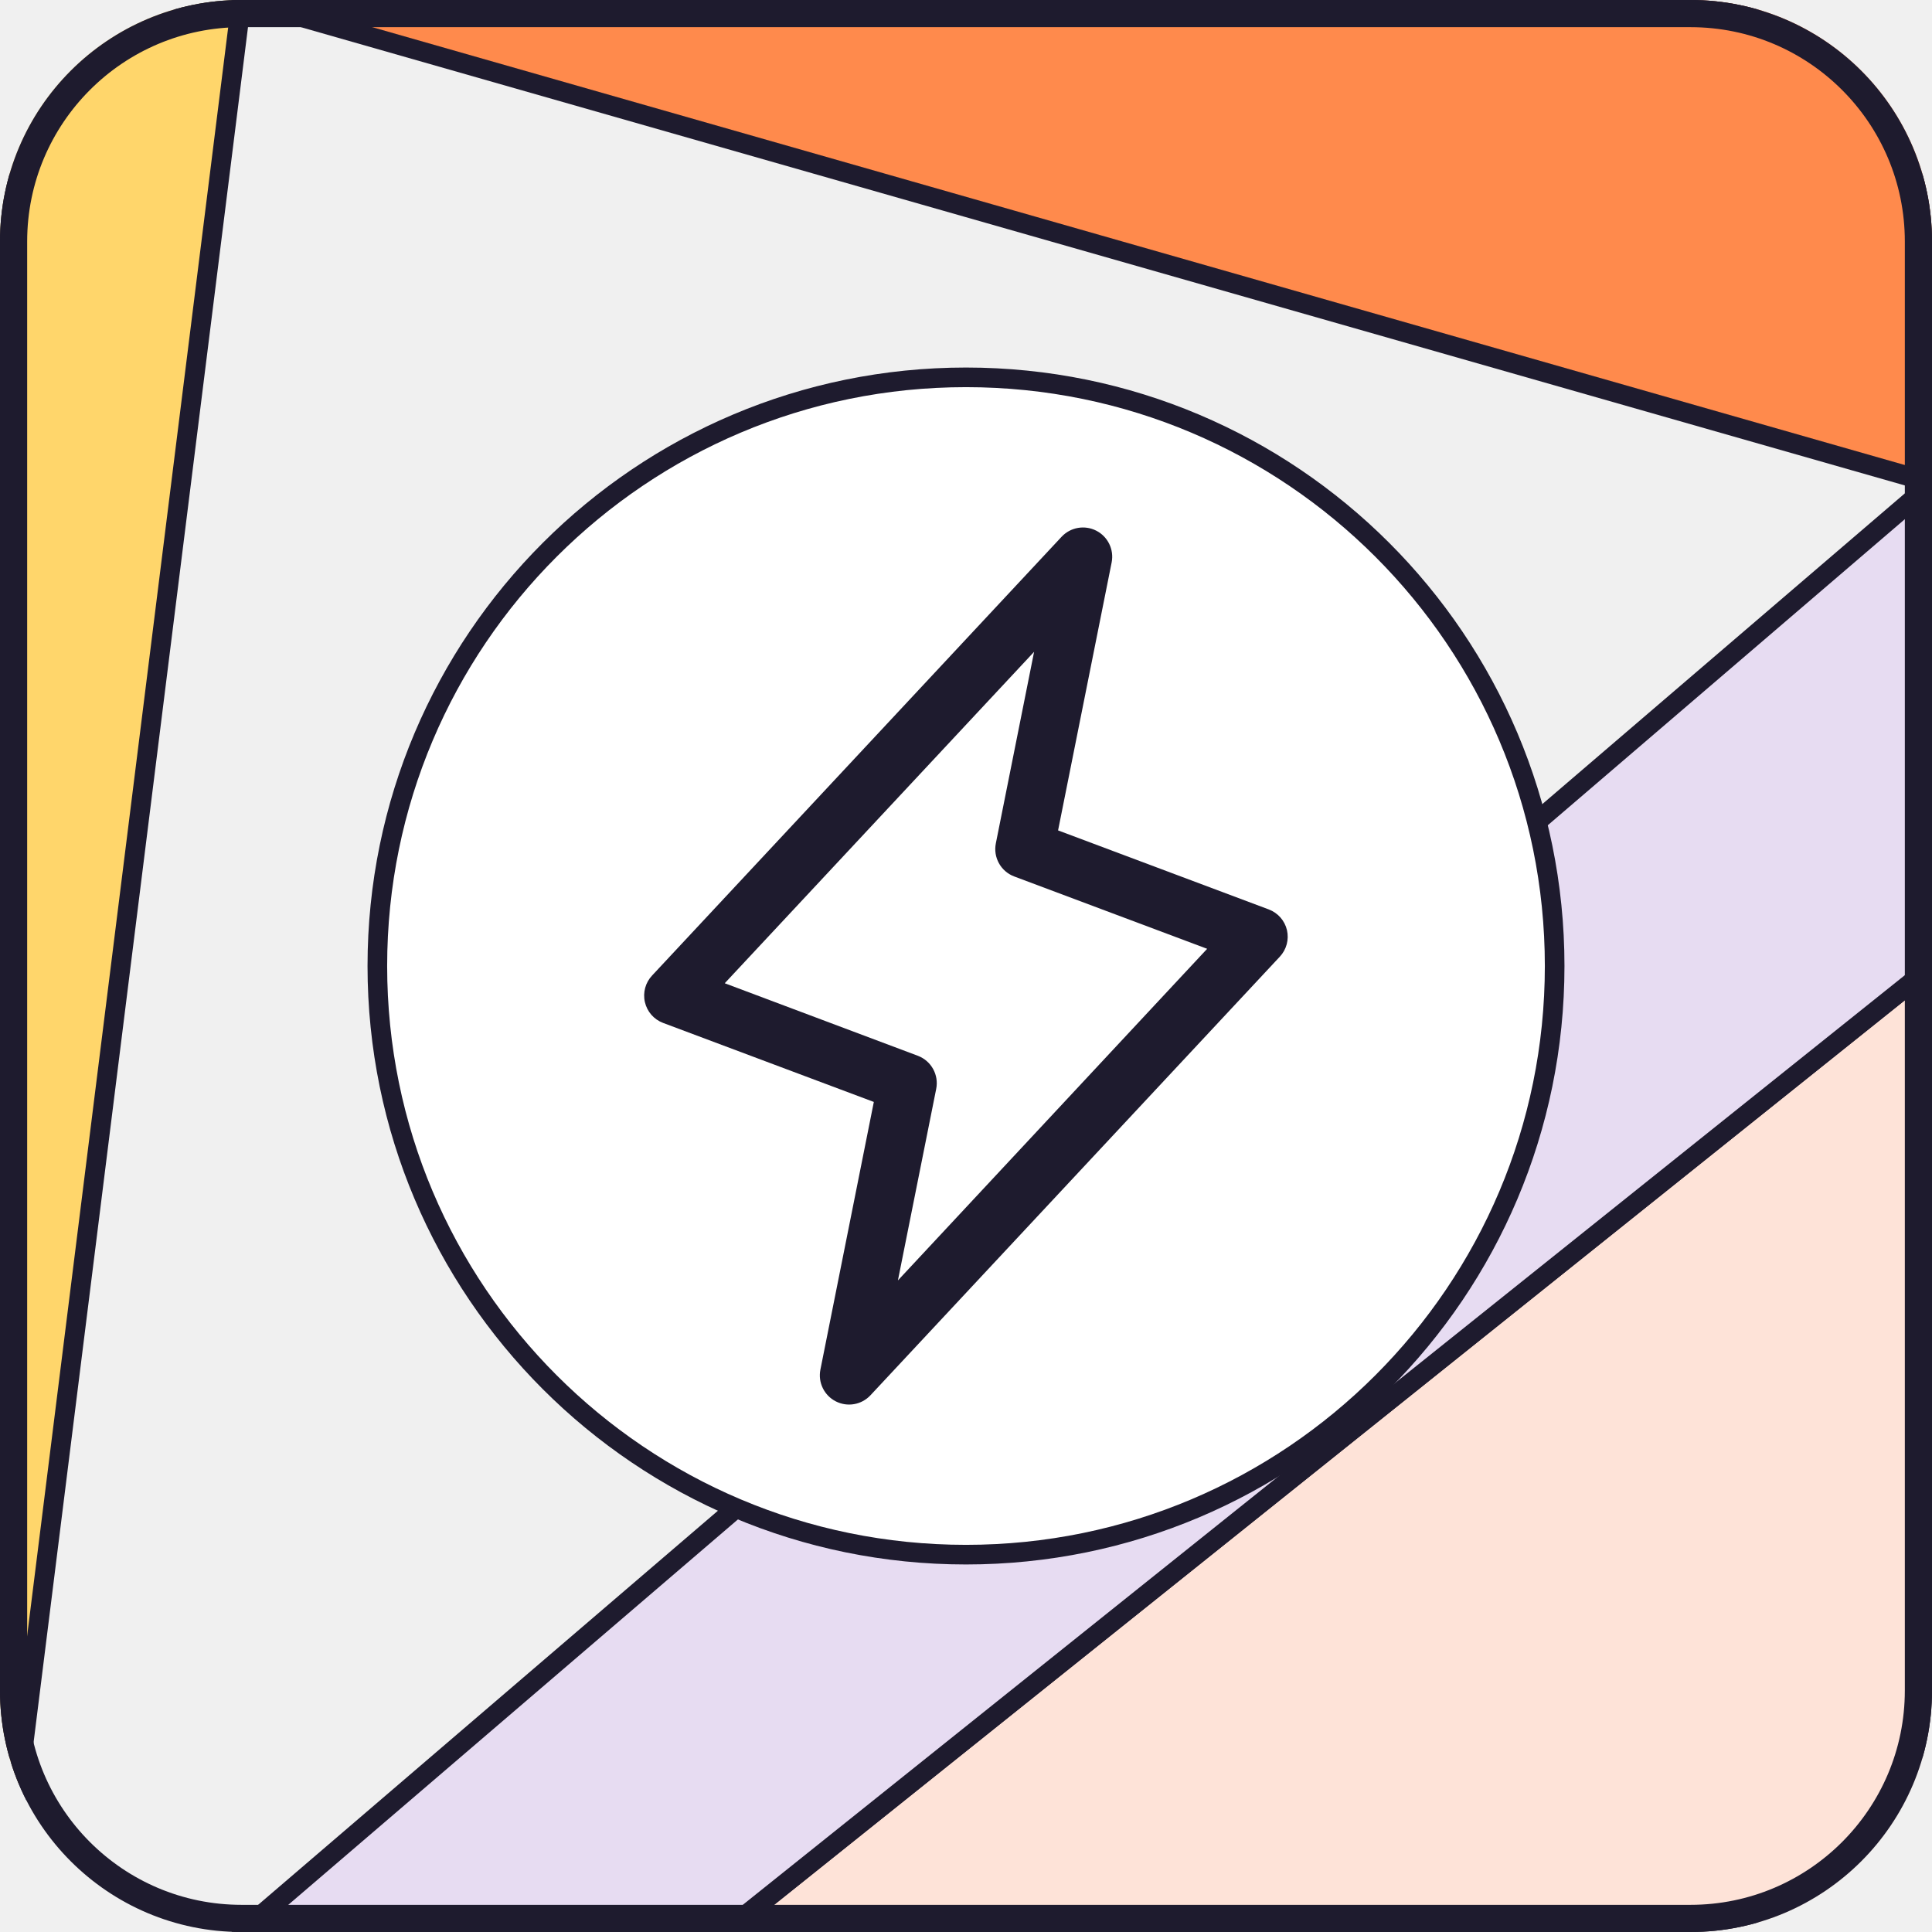
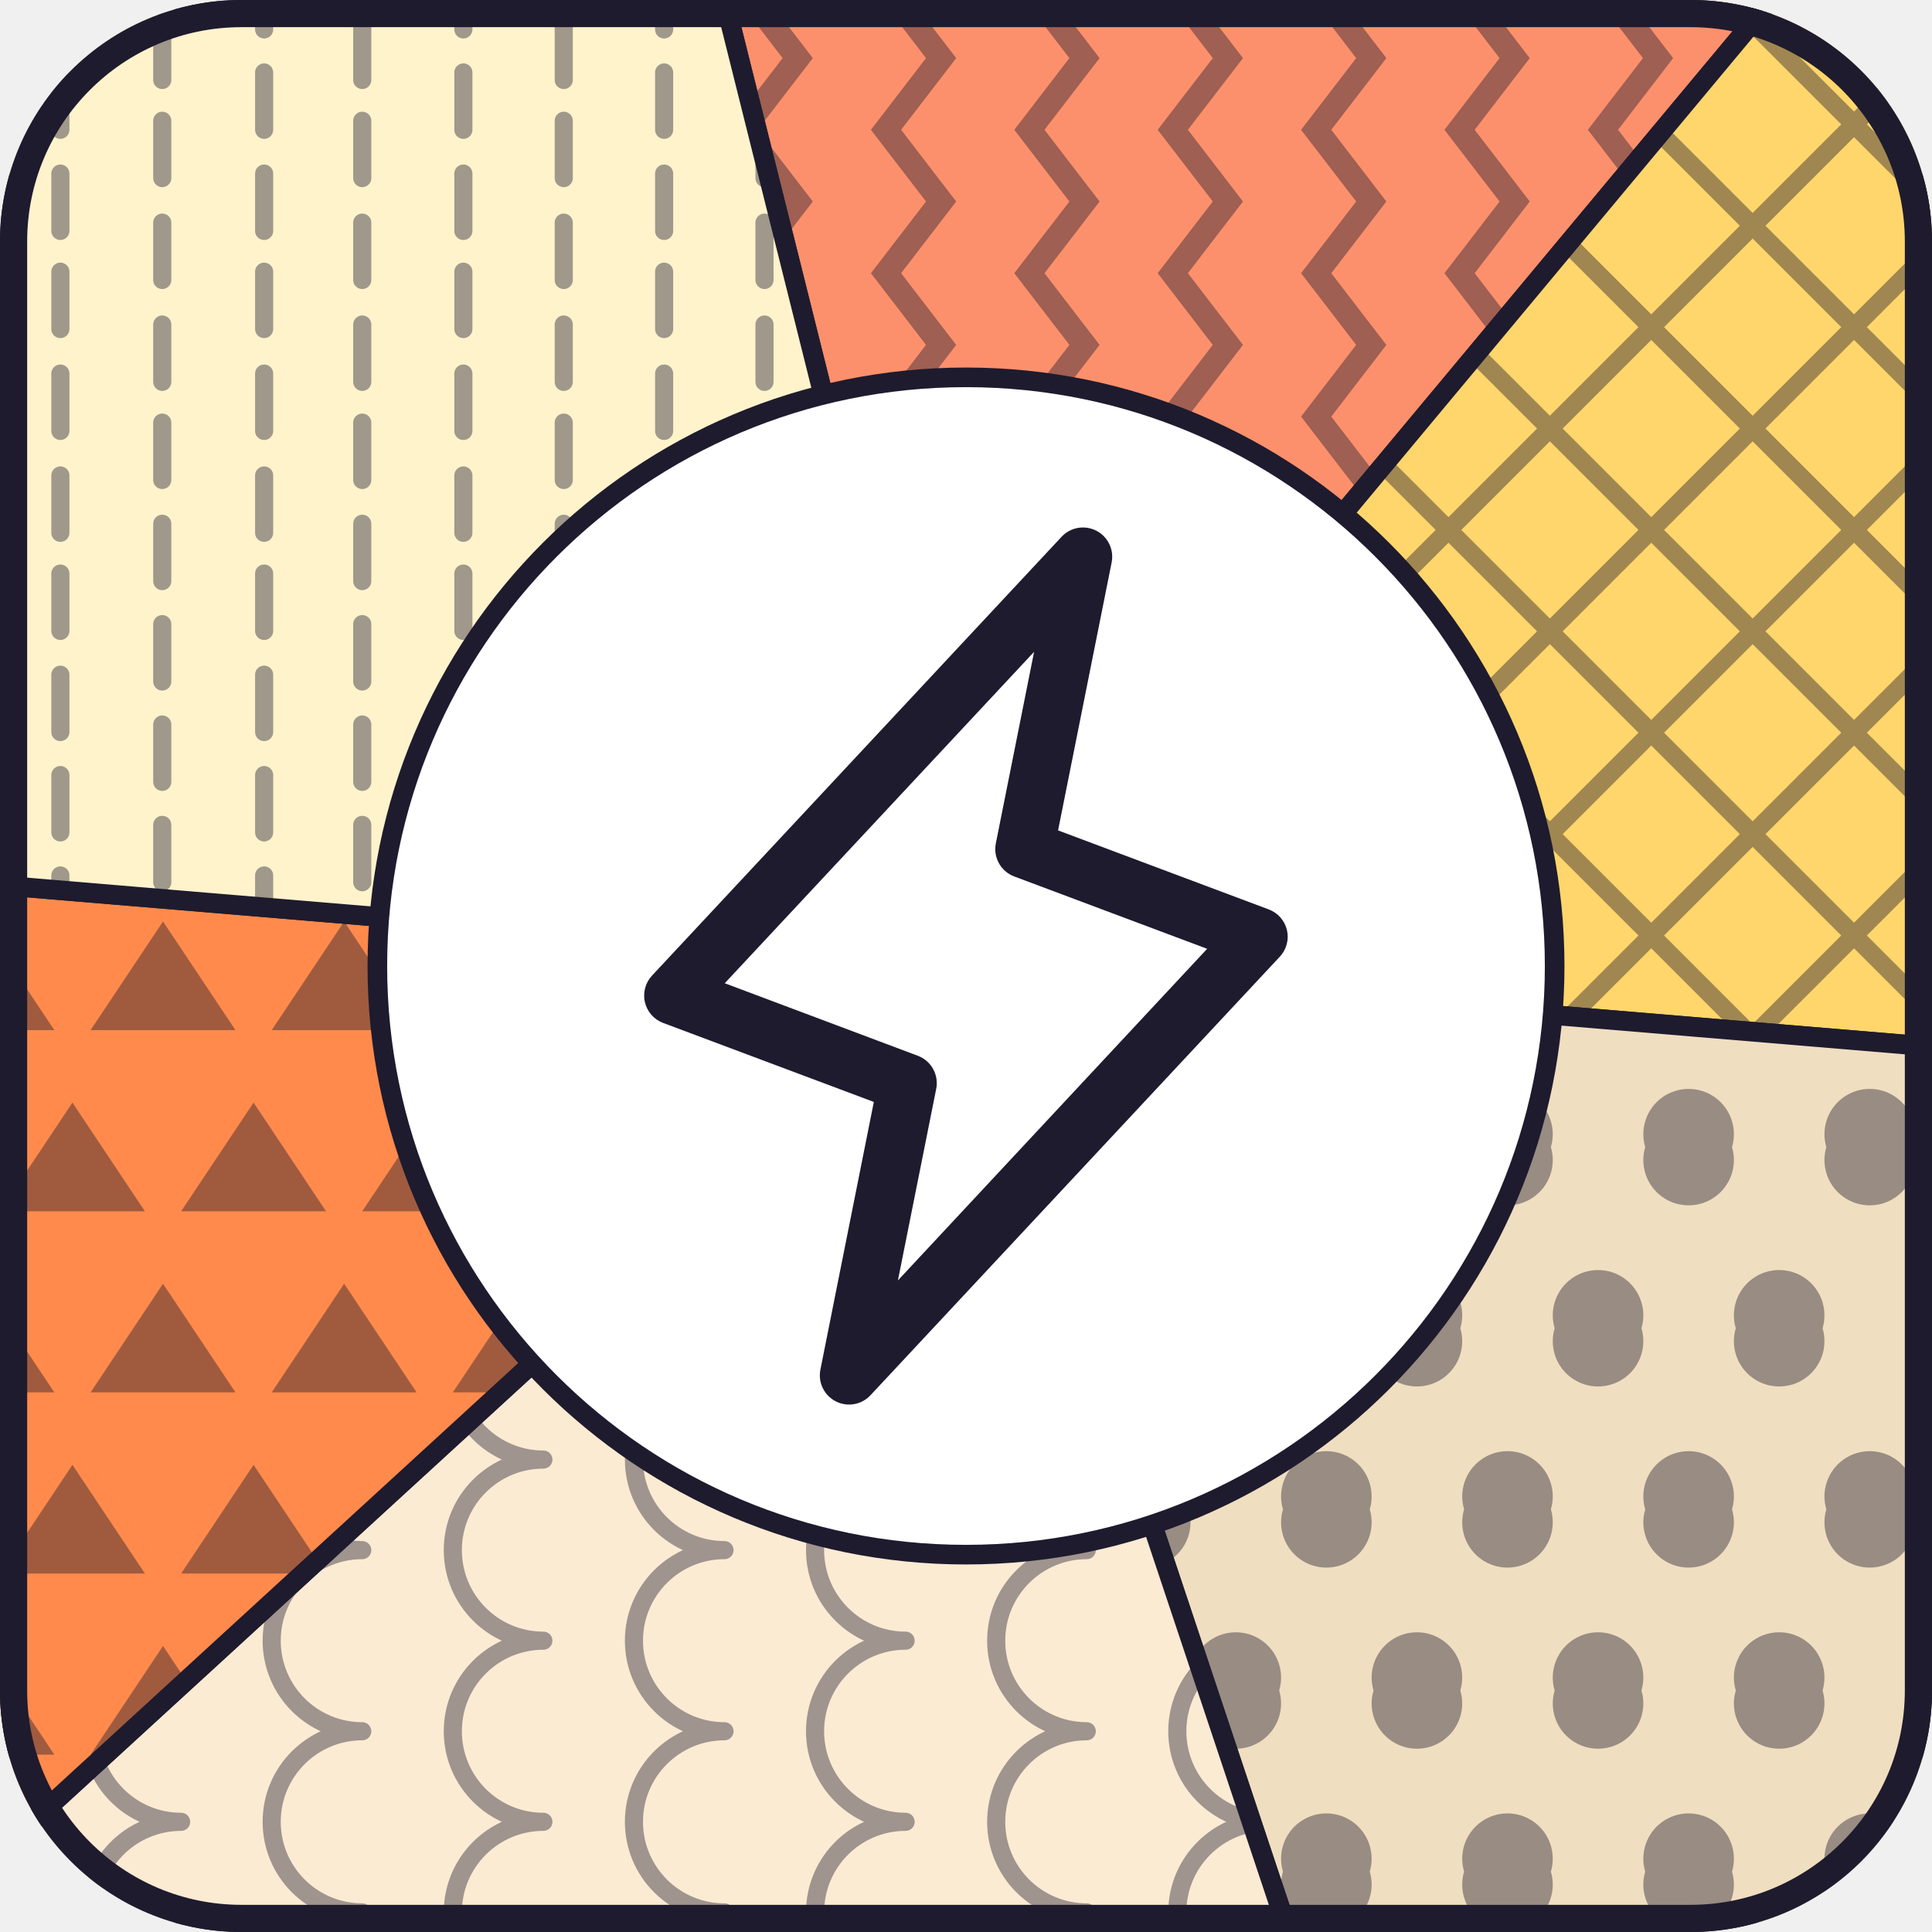
<svg xmlns="http://www.w3.org/2000/svg" viewBox="0 0 256 256" width="256" height="256" role="img">
  <defs>
+     <clipPath id="tp0">
+       <path d="M128 128L96 0L234.7 0Z" />
+     </clipPath>
+     <clipPath id="tp1">
+       <path d="M128 128L234.7 0L256 0L256 138.7Z" />
+     </clipPath>
+     <clipPath id="tp2">
+       <path d="M128 128L256 138.7L256 256L170.7 256Z" />
+     </clipPath>
+     <clipPath id="tp3">
+       <path d="M128 128L170.7 256L0 256L0 245.3Z" />
+     </clipPath>
+     <clipPath id="tp4">
+       <path d="M128 128L0 245.3L0 117.3Z" />
+     </clipPath>
+     <clipPath id="tp5">
+       <path d="M128 128L0 117.3L0 0L96 0Z" />
+     </clipPath>
    <clipPath id="tf">
      <rect width="256" height="256" rx="32.0" />
    </clipPath>
  </defs>
  <g clip-path="url(#tf)">
-     <path d="M0 0L32 0L0 256Z" fill="#FFD66B" />
-     <path d="M0 0L32 0L0 256Z" fill="none" stroke="#1E1B2E" stroke-width="2.6" stroke-linejoin="round" />
-     <path d="M256 128L256 256L96 256Z" fill="#FEE3D8" />
-     <path d="M256 128L256 256L96 256Z" fill="none" stroke="#1E1B2E" stroke-width="2.6" stroke-linejoin="round" />
-     <path d="M256 64L256 128L96 256L32 256Z" fill="#E7DCF2" />
-     <path d="M256 64L256 128L96 256L32 256Z" fill="none" stroke="#1E1B2E" stroke-width="2.6" stroke-linejoin="round" />
-     <path d="M32 0L256 0L256 64Z" fill="#FF8A4C" />
-     <path d="M32 0L256 0L256 64Z" fill="none" stroke="#1E1B2E" stroke-width="2.6" stroke-linejoin="round" />
+     <path d="M128 128L96 0L234.7 0Z" fill="#FC906C" />
+     <g clip-path="url(#tp0)">
+       <g transform="rotate(90 165.3 64)">
+         <path d="M52 -49.4l9.5 7.3l9.5 -7.3v4l-9.5 7.3l-9.5 -7.3ZM71 -49.4l9.5 7.3l9.5 -7.3v4l-9.5 7.3l-9.5 -7.3ZM90 -49.4l9.5 7.3l9.5 -7.3v4l-9.5 7.3l-9.5 -7.3ZM109 -49.4l9.5 7.3l9.5 -7.3v4l-9.5 7.3l-9.5 -7.3ZM128 -49.4l9.5 7.3l9.5 -7.3v4l-9.5 7.3l-9.5 -7.3ZM147 -49.4l9.5 7.3l9.5 -7.3v4l-9.5 7.3l-9.5 -7.3ZM166 -49.4l9.5 7.3l9.5 -7.3v4l-9.5 7.3l-9.5 -7.3ZM185 -49.4l9.5 7.3l9.5 -7.3v4l-9.5 7.3l-9.5 -7.3ZM204 -49.4l9.5 7.3l9.5 -7.3v4l-9.5 7.3l-9.5 -7.3ZM223 -49.4l9.5 7.3l9.5 -7.3v4l-9.5 7.3l-9.5 -7.3ZM242 -49.4l9.5 7.3l9.5 -7.3v4l-9.5 7.3l-9.5 -7.3ZM261 -49.4l9.5 7.3l9.5 -7.3v4l-9.5 7.3l-9.5 -7.3ZM52 -30.4l9.5 7.3l9.5 -7.3v4l-9.5 7.3l-9.5 -7.3ZM71 -30.4l9.5 7.3l9.5 -7.3v4l-9.5 7.3l-9.5 -7.3ZM90 -30.4l9.5 7.3l9.5 -7.3v4l-9.5 7.3l-9.5 -7.3ZM109 -30.4l9.5 7.3l9.5 -7.3v4l-9.5 7.3l-9.5 -7.3ZM128 -30.4l9.5 7.3l9.5 -7.3v4l-9.5 7.3l-9.5 -7.3ZM147 -30.4l9.5 7.3l9.5 -7.3v4l-9.5 7.3l-9.5 -7.3ZM166 -30.4l9.5 7.3l9.5 -7.3v4l-9.5 7.3l-9.5 -7.3ZM185 -30.4l9.5 7.3l9.5 -7.3v4l-9.5 7.3l-9.5 -7.3ZM204 -30.4l9.5 7.3l9.5 -7.3v4l-9.5 7.3l-9.5 -7.3ZM223 -30.4l9.5 7.3l9.5 -7.3v4l-9.5 7.3l-9.5 -7.3ZM242 -30.4l9.5 7.3l9.5 -7.3v4l-9.5 7.3l-9.5 -7.3ZM261 -30.4l9.5 7.3l9.5 -7.3v4l-9.5 7.3l-9.5 -7.3ZM52 -11.4l9.5 7.3l9.5 -7.3v4l-9.5 7.3l-9.5 -7.3ZM71 -11.4l9.5 7.3l9.5 -7.3v4l-9.5 7.3l-9.5 -7.3ZM90 -11.4l9.5 7.3l9.5 -7.3v4l-9.5 7.3l-9.5 -7.3ZM109 -11.4l9.5 7.3l9.5 -7.3v4l-9.5 7.3l-9.5 -7.3ZM128 -11.4l9.5 7.3l9.5 -7.3v4l-9.5 7.3l-9.5 -7.3ZM147 -11.4l9.5 7.3l9.5 -7.3v4l-9.5 7.3l-9.5 -7.3ZM166 -11.4l9.5 7.3l9.5 -7.3v4l-9.5 7.3l-9.5 -7.3ZM185 -11.4l9.5 7.3l9.5 -7.3v4l-9.5 7.3l-9.5 -7.3ZM204 -11.4l9.5 7.3l9.5 -7.3v4l-9.5 7.3l-9.5 -7.3ZM223 -11.4l9.5 7.3l9.5 -7.3v4l-9.5 7.3l-9.5 -7.3ZM242 -11.4l9.5 7.3l9.5 -7.3v4l-9.5 7.3l-9.5 -7.3ZM261 -11.4l9.5 7.3l9.5 -7.3v4l-9.5 7.3l-9.5 -7.3ZM52 7.6l9.5 7.3l9.5 -7.3v4l-9.5 7.3l-9.5 -7.3ZM71 7.6l9.5 7.3l9.5 -7.3v4l-9.5 7.3l-9.5 -7.3ZM90 7.6l9.5 7.3l9.5 -7.3v4l-9.5 7.3l-9.5 -7.3ZM109 7.6l9.5 7.3l9.5 -7.3v4l-9.5 7.3l-9.5 -7.3ZM128 7.6l9.5 7.3l9.5 -7.3v4l-9.5 7.3l-9.5 -7.3ZM147 7.6l9.5 7.3l9.5 -7.3v4l-9.5 7.3l-9.5 -7.3ZM166 7.6l9.5 7.3l9.5 -7.3v4l-9.5 7.3l-9.5 -7.3ZM185 7.6l9.5 7.3l9.5 -7.3v4l-9.5 7.3l-9.5 -7.3ZM204 7.6l9.5 7.3l9.5 -7.3v4l-9.5 7.3l-9.5 -7.3ZM223 7.6l9.5 7.3l9.5 -7.3v4l-9.5 7.3l-9.5 -7.3ZM242 7.6l9.5 7.3l9.5 -7.3v4l-9.5 7.3l-9.5 -7.3ZM261 7.6l9.5 7.3l9.5 -7.3v4l-9.5 7.3l-9.5 -7.3ZM52 26.6l9.5 7.3l9.5 -7.3v4l-9.5 7.3l-9.5 -7.3ZM71 26.6l9.5 7.3l9.5 -7.3v4l-9.5 7.3l-9.5 -7.3ZM90 26.6l9.5 7.3l9.5 -7.3v4l-9.5 7.3l-9.5 -7.3ZM109 26.6l9.5 7.3l9.5 -7.3v4l-9.5 7.3l-9.5 -7.3ZM128 26.6l9.5 7.3l9.5 -7.3v4l-9.5 7.3l-9.5 -7.3ZM147 26.6l9.5 7.3l9.5 -7.3v4l-9.5 7.3l-9.5 -7.3ZM166 26.6l9.5 7.3l9.5 -7.3v4l-9.5 7.3l-9.5 -7.3ZM185 26.6l9.5 7.3l9.5 -7.3v4l-9.5 7.3l-9.5 -7.3ZM204 26.6l9.5 7.3l9.5 -7.3v4l-9.5 7.3l-9.5 -7.3ZM223 26.6l9.5 7.3l9.5 -7.3v4l-9.5 7.3l-9.5 -7.3ZM242 26.6l9.5 7.3l9.5 -7.3v4l-9.5 7.3l-9.5 -7.3ZM261 26.6l9.5 7.3l9.5 -7.3v4l-9.5 7.3l-9.5 -7.3ZM52 45.6l9.5 7.3l9.5 -7.3v4l-9.5 7.3l-9.5 -7.3ZM71 45.6l9.5 7.3l9.5 -7.3v4l-9.5 7.3l-9.5 -7.3ZM90 45.6l9.5 7.3l9.5 -7.3v4l-9.5 7.3l-9.5 -7.3ZM109 45.6l9.5 7.3l9.5 -7.3v4l-9.5 7.3l-9.5 -7.3ZM128 45.6l9.5 7.3l9.5 -7.3v4l-9.5 7.3l-9.5 -7.3ZM147 45.6l9.5 7.3l9.5 -7.3v4l-9.5 7.3l-9.5 -7.3ZM166 45.6l9.5 7.3l9.5 -7.3v4l-9.5 7.3l-9.5 -7.3ZM185 45.6l9.5 7.3l9.5 -7.3v4l-9.5 7.3l-9.5 -7.3ZM204 45.6l9.5 7.3l9.5 -7.3v4l-9.5 7.3l-9.5 -7.3ZM223 45.6l9.5 7.3l9.5 -7.3v4l-9.5 7.3l-9.5 -7.3ZM242 45.6l9.5 7.3l9.5 -7.3v4l-9.5 7.3l-9.5 -7.3ZM261 45.6l9.5 7.3l9.5 -7.3v4l-9.5 7.3l-9.5 -7.3ZM52 64.6l9.5 7.3l9.5 -7.3v4l-9.5 7.3l-9.5 -7.3ZM71 64.6l9.5 7.3l9.5 -7.3v4l-9.5 7.3l-9.5 -7.3ZM90 64.6l9.5 7.3l9.5 -7.3v4l-9.5 7.3l-9.5 -7.3ZM109 64.6l9.5 7.3l9.5 -7.3v4l-9.5 7.3l-9.5 -7.3ZM128 64.6l9.5 7.3l9.5 -7.3v4l-9.5 7.3l-9.5 -7.3ZM147 64.6l9.5 7.3l9.5 -7.3v4l-9.5 7.3l-9.5 -7.3ZM166 64.6l9.5 7.3l9.5 -7.3v4l-9.5 7.3l-9.5 -7.3ZM185 64.6l9.5 7.3l9.5 -7.3v4l-9.5 7.3l-9.5 -7.3ZM204 64.6l9.5 7.3l9.5 -7.3v4l-9.5 7.3l-9.5 -7.3ZM223 64.6l9.5 7.3l9.5 -7.3v4l-9.5 7.3l-9.5 -7.3ZM242 64.6l9.5 7.3l9.5 -7.3v4l-9.5 7.3l-9.5 -7.3ZM261 64.6l9.5 7.3l9.5 -7.3v4l-9.5 7.3l-9.5 -7.3ZM52 83.6l9.5 7.3l9.5 -7.3v4l-9.5 7.3l-9.5 -7.3ZM71 83.6l9.5 7.3l9.5 -7.3v4l-9.5 7.3l-9.5 -7.3ZM90 83.6l9.5 7.3l9.5 -7.3v4l-9.5 7.3l-9.5 -7.3ZM109 83.6l9.5 7.3l9.5 -7.3v4l-9.5 7.3l-9.5 -7.3ZM128 83.6l9.5 7.3l9.5 -7.3v4l-9.5 7.3l-9.5 -7.3ZM147 83.6l9.5 7.3l9.5 -7.3v4l-9.5 7.3l-9.5 -7.3ZM166 83.6l9.5 7.3l9.5 -7.3v4l-9.5 7.3l-9.5 -7.3ZM185 83.6l9.5 7.3l9.5 -7.3v4l-9.5 7.3l-9.5 -7.3ZM204 83.6l9.5 7.3l9.5 -7.3v4l-9.5 7.3l-9.5 -7.3ZM223 83.6l9.5 7.3l9.5 -7.3v4l-9.5 7.3l-9.5 -7.3ZM242 83.6l9.5 7.3l9.5 -7.3v4l-9.5 7.3l-9.5 -7.3ZM261 83.6l9.5 7.3l9.5 -7.3v4l-9.5 7.3l-9.5 -7.3ZM52 102.6l9.5 7.3l9.5 -7.3v4l-9.5 7.3l-9.5 -7.3ZM71 102.6l9.5 7.3l9.5 -7.3v4l-9.5 7.3l-9.5 -7.3ZM90 102.6l9.5 7.3l9.5 -7.3v4l-9.5 7.3l-9.5 -7.3ZM109 102.6l9.5 7.3l9.5 -7.3v4l-9.5 7.3l-9.5 -7.3ZM128 102.6l9.5 7.3l9.5 -7.3v4l-9.5 7.3l-9.5 -7.3ZM147 102.6l9.5 7.3l9.5 -7.3v4l-9.5 7.3l-9.5 -7.3ZM166 102.6l9.5 7.3l9.5 -7.3v4l-9.5 7.3l-9.5 -7.3ZM185 102.6l9.5 7.3l9.5 -7.3v4l-9.5 7.3l-9.5 -7.3ZM204 102.6l9.5 7.3l9.5 -7.3v4l-9.5 7.3l-9.5 -7.3ZM223 102.6l9.5 7.3l9.5 -7.3v4l-9.5 7.3l-9.5 -7.3ZM242 102.6l9.5 7.3l9.5 -7.3v4l-9.5 7.3l-9.5 -7.3ZM261 102.6l9.5 7.3l9.5 -7.3v4l-9.5 7.3l-9.5 -7.3ZM52 121.6l9.5 7.3l9.5 -7.3v4l-9.5 7.3l-9.5 -7.3ZM71 121.6l9.5 7.3l9.5 -7.3v4l-9.5 7.3l-9.5 -7.3ZM90 121.6l9.5 7.3l9.5 -7.3v4l-9.5 7.3l-9.5 -7.3ZM109 121.6l9.5 7.3l9.5 -7.3v4l-9.5 7.3l-9.5 -7.3ZM128 121.6l9.5 7.3l9.5 -7.3v4l-9.5 7.3l-9.5 -7.3ZM147 121.6l9.5 7.3l9.5 -7.3v4l-9.5 7.3l-9.5 -7.3ZM166 121.6l9.5 7.3l9.5 -7.3v4l-9.5 7.3l-9.5 -7.3ZM185 121.6l9.5 7.3l9.5 -7.3v4l-9.5 7.3l-9.5 -7.3ZM204 121.6l9.5 7.3l9.5 -7.3v4l-9.5 7.3l-9.5 -7.3ZM223 121.6l9.5 7.3l9.5 -7.3v4l-9.5 7.3l-9.5 -7.3ZM242 121.6l9.5 7.3l9.5 -7.3v4l-9.5 7.3l-9.5 -7.3ZM261 121.6l9.5 7.3l9.5 -7.3v4l-9.5 7.3l-9.5 -7.3ZM52 140.6l9.5 7.3l9.5 -7.3v4l-9.5 7.3l-9.5 -7.3ZM71 140.6l9.5 7.3l9.5 -7.3v4l-9.5 7.3l-9.5 -7.3ZM90 140.6l9.5 7.3l9.5 -7.3v4l-9.5 7.3l-9.5 -7.3ZM109 140.6l9.5 7.3l9.5 -7.3v4l-9.5 7.3l-9.5 -7.3ZM128 140.6l9.5 7.3l9.5 -7.3v4l-9.5 7.3l-9.5 -7.3ZM147 140.6l9.5 7.3l9.5 -7.3v4l-9.5 7.3l-9.5 -7.3ZM166 140.6l9.5 7.3l9.5 -7.3v4l-9.5 7.3l-9.5 -7.3ZM185 140.6l9.5 7.3l9.5 -7.3v4l-9.5 7.3l-9.5 -7.3ZM204 140.6l9.5 7.3l9.5 -7.3v4l-9.5 7.3l-9.5 -7.3ZM223 140.6l9.5 7.3l9.5 -7.3v4l-9.5 7.3l-9.5 -7.3ZM242 140.6l9.5 7.3l9.5 -7.3v4l-9.5 7.3l-9.5 -7.3ZM261 140.6l9.5 7.3l9.5 -7.3v4l-9.5 7.3l-9.5 -7.3ZM52 159.6l9.5 7.3l9.5 -7.3v4l-9.5 7.3l-9.5 -7.3ZM71 159.6l9.5 7.3l9.5 -7.3v4l-9.5 7.3l-9.5 -7.3ZM90 159.6l9.5 7.3l9.5 -7.3v4l-9.5 7.3l-9.5 -7.3ZM109 159.6l9.5 7.3l9.5 -7.3v4l-9.5 7.3l-9.5 -7.3ZM128 159.6l9.5 7.3l9.5 -7.3v4l-9.5 7.3l-9.5 -7.3ZM147 159.6l9.5 7.3l9.5 -7.3v4l-9.5 7.3l-9.5 -7.3ZM166 159.6l9.5 7.3l9.5 -7.3v4l-9.5 7.3l-9.5 -7.3ZM185 159.6l9.5 7.3l9.5 -7.3v4l-9.5 7.3l-9.5 -7.3ZM204 159.6l9.5 7.3l9.5 -7.3v4l-9.5 7.3l-9.5 -7.3ZM223 159.6l9.5 7.3l9.5 -7.3v4l-9.5 7.3l-9.5 -7.3ZM242 159.6l9.5 7.3l9.5 -7.3v4l-9.5 7.3l-9.5 -7.3ZM261 159.6l9.5 7.3l9.5 -7.3v4l-9.5 7.3l-9.5 -7.3Z" fill="#9F5F52" />
+       </g>
+     </g>
+     <path d="M128 128L96 0L234.7 0Z" fill="none" stroke="#1E1B2E" stroke-width="2.6" stroke-linejoin="round" />
+     <path d="M128 128L234.7 0L256 0L256 138.7Z" fill="#FFD66B" />
+     <g clip-path="url(#tp1)">
+       <g transform="rotate(45 192 69.3)">
+         <path d="M78.6 -44V182.7M97.6 -44V182.7M116.6 -44V182.7M135.6 -44V182.7M154.6 -44V182.7M173.6 -44V182.7M192.6 -44V182.7M211.6 -44V182.7M230.6 -44V182.7M249.6 -44V182.7M268.6 -44V182.7M287.6 -44V182.7M78.6 -44H305.4M78.6 -25H305.4M78.6 -6H305.4M78.6 13H305.4M78.6 32H305.4M78.6 51H305.4M78.6 70H305.4M78.6 89H305.4M78.6 108H305.4M78.6 127H305.4M78.6 146H305.4M78.6 165H305.4" fill="none" stroke="#A08751" stroke-width="2.4" stroke-linecap="round" />
+       </g>
+     </g>
+     <path d="M128 128L234.7 0L256 0L256 138.7Z" fill="none" stroke="#1E1B2E" stroke-width="2.6" stroke-linejoin="round" />
+     <path d="M128 128L256 138.7L256 256L170.7 256Z" fill="#F0DEC0" />
+     <g clip-path="url(#tp2)">
+       <path d="M98 104a6 6 0 1 0 11.5 0a6 6 0 1 0 -11.5 0M122 104a6 6 0 1 0 11.5 0a6 6 0 1 0 -11.5 0M146 104a6 6 0 1 0 11.5 0a6 6 0 1 0 -11.5 0M170 104a6 6 0 1 0 11.5 0a6 6 0 1 0 -11.5 0M194 104a6 6 0 1 0 11.5 0a6 6 0 1 0 -11.5 0M218 104a6 6 0 1 0 11.5 0a6 6 0 1 0 -11.5 0M242 104a6 6 0 1 0 11.5 0a6 6 0 1 0 -11.5 0M266 104a6 6 0 1 0 11.5 0a6 6 0 1 0 -11.5 0M110 128a6 6 0 1 0 11.5 0a6 6 0 1 0 -11.5 0M134 128a6 6 0 1 0 11.5 0a6 6 0 1 0 -11.5 0M158 128a6 6 0 1 0 11.5 0a6 6 0 1 0 -11.5 0M182 128a6 6 0 1 0 11.5 0a6 6 0 1 0 -11.5 0M206 128a6 6 0 1 0 11.5 0a6 6 0 1 0 -11.5 0M230 128a6 6 0 1 0 11.5 0a6 6 0 1 0 -11.5 0M254 128a6 6 0 1 0 11.5 0a6 6 0 1 0 -11.5 0M98 152a6 6 0 1 0 11.5 0a6 6 0 1 0 -11.5 0M122 152a6 6 0 1 0 11.5 0a6 6 0 1 0 -11.5 0M146 152a6 6 0 1 0 11.5 0a6 6 0 1 0 -11.5 0M170 152a6 6 0 1 0 11.5 0a6 6 0 1 0 -11.5 0M194 152a6 6 0 1 0 11.5 0a6 6 0 1 0 -11.5 0M218 152a6 6 0 1 0 11.5 0a6 6 0 1 0 -11.5 0M242 152a6 6 0 1 0 11.5 0a6 6 0 1 0 -11.5 0M266 152a6 6 0 1 0 11.5 0a6 6 0 1 0 -11.5 0M110 176a6 6 0 1 0 11.5 0a6 6 0 1 0 -11.5 0M134 176a6 6 0 1 0 11.5 0a6 6 0 1 0 -11.5 0M158 176a6 6 0 1 0 11.5 0a6 6 0 1 0 -11.5 0M182 176a6 6 0 1 0 11.5 0a6 6 0 1 0 -11.5 0M206 176a6 6 0 1 0 11.5 0a6 6 0 1 0 -11.5 0M230 176a6 6 0 1 0 11.5 0a6 6 0 1 0 -11.5 0M254 176a6 6 0 1 0 11.5 0a6 6 0 1 0 -11.5 0M98 200a6 6 0 1 0 11.5 0a6 6 0 1 0 -11.5 0M122 200a6 6 0 1 0 11.5 0a6 6 0 1 0 -11.5 0M146 200a6 6 0 1 0 11.5 0a6 6 0 1 0 -11.5 0M170 200a6 6 0 1 0 11.5 0a6 6 0 1 0 -11.5 0M194 200a6 6 0 1 0 11.5 0a6 6 0 1 0 -11.5 0M218 200a6 6 0 1 0 11.5 0a6 6 0 1 0 -11.5 0M242 200a6 6 0 1 0 11.5 0a6 6 0 1 0 -11.5 0M266 200a6 6 0 1 0 11.5 0a6 6 0 1 0 -11.5 0M110 224a6 6 0 1 0 11.5 0a6 6 0 1 0 -11.5 0M134 224a6 6 0 1 0 11.5 0a6 6 0 1 0 -11.5 0M158 224a6 6 0 1 0 11.5 0a6 6 0 1 0 -11.5 0M182 224a6 6 0 1 0 11.5 0a6 6 0 1 0 -11.5 0M206 224a6 6 0 1 0 11.5 0a6 6 0 1 0 -11.5 0M230 224a6 6 0 1 0 11.5 0a6 6 0 1 0 -11.5 0M254 224a6 6 0 1 0 11.5 0a6 6 0 1 0 -11.5 0M98 248a6 6 0 1 0 11.5 0a6 6 0 1 0 -11.5 0M122 248a6 6 0 1 0 11.5 0a6 6 0 1 0 -11.5 0M146 248a6 6 0 1 0 11.5 0a6 6 0 1 0 -11.5 0M170 248a6 6 0 1 0 11.5 0a6 6 0 1 0 -11.5 0M194 248a6 6 0 1 0 11.5 0a6 6 0 1 0 -11.5 0M218 248a6 6 0 1 0 11.5 0a6 6 0 1 0 -11.5 0M242 248a6 6 0 1 0 11.5 0a6 6 0 1 0 -11.5 0M266 248a6 6 0 1 0 11.5 0a6 6 0 1 0 -11.5 0M110 272a6 6 0 1 0 11.5 0a6 6 0 1 0 -11.5 0M134 272a6 6 0 1 0 11.5 0a6 6 0 1 0 -11.5 0M158 272a6 6 0 1 0 11.5 0a6 6 0 1 0 -11.5 0M182 272a6 6 0 1 0 11.5 0a6 6 0 1 0 -11.5 0M206 272a6 6 0 1 0 11.5 0a6 6 0 1 0 -11.5 0M230 272a6 6 0 1 0 11.5 0a6 6 0 1 0 -11.5 0M254 272a6 6 0 1 0 11.5 0a6 6 0 1 0 -11.5 0" fill="#988C83" />
+     </g>
+     <path d="M128 128L256 138.7L256 256L170.7 256Z" fill="none" stroke="#1E1B2E" stroke-width="2.6" stroke-linejoin="round" />
+     <path d="M128 128L170.7 256L0 256L0 245.3Z" fill="#FCEBD3" />
+     <g clip-path="url(#tp3)">
+       <g transform="rotate(90 85.3 192)">
+         <path d="M-57.3 61.3a12 12 0 0 0 24 0M-33.3 61.3a12 12 0 0 0 24 0M-9.3 61.3a12 12 0 0 0 24 0M14.7 61.3a12 12 0 0 0 24 0M38.7 61.3a12 12 0 0 0 24 0M62.7 61.3a12 12 0 0 0 24 0M86.7 61.3a12 12 0 0 0 24 0M110.7 61.3a12 12 0 0 0 24 0M134.7 61.3a12 12 0 0 0 24 0M158.7 61.3a12 12 0 0 0 24 0M182.7 61.3a12 12 0 0 0 24 0M-45.3 85.3a12 12 0 0 0 24 0M-21.3 85.3a12 12 0 0 0 24 0M2.7 85.3a12 12 0 0 0 24 0M26.7 85.3a12 12 0 0 0 24 0M50.7 85.3a12 12 0 0 0 24 0M74.7 85.3a12 12 0 0 0 24 0M98.7 85.3a12 12 0 0 0 24 0M122.7 85.3a12 12 0 0 0 24 0M146.7 85.3a12 12 0 0 0 24 0M170.7 85.3a12 12 0 0 0 24 0M194.7 85.3a12 12 0 0 0 24 0M-57.3 109.3a12 12 0 0 0 24 0M-33.3 109.3a12 12 0 0 0 24 0M-9.3 109.3a12 12 0 0 0 24 0M14.7 109.3a12 12 0 0 0 24 0M38.7 109.3a12 12 0 0 0 24 0M62.7 109.3a12 12 0 0 0 24 0M86.7 109.3a12 12 0 0 0 24 0M110.7 109.3a12 12 0 0 0 24 0M134.7 109.3a12 12 0 0 0 24 0M158.7 109.3a12 12 0 0 0 24 0M182.7 109.3a12 12 0 0 0 24 0M-45.3 133.3a12 12 0 0 0 24 0M-21.3 133.3a12 12 0 0 0 24 0M2.7 133.3a12 12 0 0 0 24 0M26.7 133.3a12 12 0 0 0 24 0M50.7 133.3a12 12 0 0 0 24 0M74.7 133.3a12 12 0 0 0 24 0M98.7 133.3a12 12 0 0 0 24 0M122.7 133.3a12 12 0 0 0 24 0M146.7 133.3a12 12 0 0 0 24 0M170.7 133.3a12 12 0 0 0 24 0M194.7 133.3a12 12 0 0 0 24 0M-57.3 157.3a12 12 0 0 0 24 0M-33.3 157.3a12 12 0 0 0 24 0M-9.3 157.3a12 12 0 0 0 24 0M14.7 157.3a12 12 0 0 0 24 0M38.7 157.3a12 12 0 0 0 24 0M62.7 157.3a12 12 0 0 0 24 0M86.7 157.3a12 12 0 0 0 24 0M110.7 157.3a12 12 0 0 0 24 0M134.7 157.3a12 12 0 0 0 24 0M158.7 157.3a12 12 0 0 0 24 0M182.7 157.3a12 12 0 0 0 24 0M-45.3 181.3a12 12 0 0 0 24 0M-21.3 181.3a12 12 0 0 0 24 0M2.7 181.3a12 12 0 0 0 24 0M26.7 181.3a12 12 0 0 0 24 0M50.7 181.3a12 12 0 0 0 24 0M74.7 181.3a12 12 0 0 0 24 0M98.7 181.3a12 12 0 0 0 24 0M122.7 181.3a12 12 0 0 0 24 0M146.7 181.3a12 12 0 0 0 24 0M170.7 181.3a12 12 0 0 0 24 0M194.7 181.3a12 12 0 0 0 24 0M-57.3 205.3a12 12 0 0 0 24 0M-33.3 205.3a12 12 0 0 0 24 0M-9.3 205.3a12 12 0 0 0 24 0M14.7 205.3a12 12 0 0 0 24 0M38.7 205.3a12 12 0 0 0 24 0M62.7 205.3a12 12 0 0 0 24 0M86.7 205.3a12 12 0 0 0 24 0M110.7 205.3a12 12 0 0 0 24 0M134.7 205.3a12 12 0 0 0 24 0M158.7 205.3a12 12 0 0 0 24 0M182.7 205.3a12 12 0 0 0 24 0M-45.3 229.3a12 12 0 0 0 24 0M-21.3 229.3a12 12 0 0 0 24 0M2.7 229.3a12 12 0 0 0 24 0M26.7 229.3a12 12 0 0 0 24 0M50.7 229.3a12 12 0 0 0 24 0M74.7 229.3a12 12 0 0 0 24 0M98.7 229.3a12 12 0 0 0 24 0M122.7 229.3a12 12 0 0 0 24 0M146.7 229.3a12 12 0 0 0 24 0M170.7 229.3a12 12 0 0 0 24 0M194.7 229.3a12 12 0 0 0 24 0M-57.3 253.3a12 12 0 0 0 24 0M-33.3 253.3a12 12 0 0 0 24 0M-9.3 253.3a12 12 0 0 0 24 0M14.7 253.3a12 12 0 0 0 24 0M38.7 253.3a12 12 0 0 0 24 0M62.7 253.3a12 12 0 0 0 24 0M86.7 253.3a12 12 0 0 0 24 0M110.7 253.3a12 12 0 0 0 24 0M134.7 253.3a12 12 0 0 0 24 0M158.7 253.3a12 12 0 0 0 24 0M182.7 253.3a12 12 0 0 0 24 0M-45.3 277.3a12 12 0 0 0 24 0M-21.3 277.3a12 12 0 0 0 24 0M2.7 277.3a12 12 0 0 0 24 0M26.7 277.3a12 12 0 0 0 24 0M50.7 277.3a12 12 0 0 0 24 0M74.7 277.3a12 12 0 0 0 24 0M98.7 277.3a12 12 0 0 0 24 0M122.7 277.3a12 12 0 0 0 24 0M146.7 277.3a12 12 0 0 0 24 0M170.7 277.3a12 12 0 0 0 24 0M194.7 277.3a12 12 0 0 0 24 0M-57.3 301.3a12 12 0 0 0 24 0M-33.3 301.3a12 12 0 0 0 24 0M-9.3 301.3a12 12 0 0 0 24 0M14.7 301.3a12 12 0 0 0 24 0M38.7 301.3a12 12 0 0 0 24 0M62.7 301.3a12 12 0 0 0 24 0M86.7 301.3a12 12 0 0 0 24 0M110.7 301.3a12 12 0 0 0 24 0M134.7 301.3a12 12 0 0 0 24 0M158.7 301.3a12 12 0 0 0 24 0M182.7 301.3a12 12 0 0 0 24 0" fill="none" stroke="#9F948E" stroke-width="2.4" stroke-linecap="round" />
+       </g>
+     </g>
+     <path d="M128 128L170.7 256L0 256L0 245.3Z" fill="none" stroke="#1E1B2E" stroke-width="2.6" stroke-linejoin="round" />
+     <path d="M128 128L0 245.3L0 117.3Z" fill="#FF8A4C" />
+     <g clip-path="url(#tp4)">
+       <path d="M-24 112.5l9.6 -14.4l9.6 14.4ZM0 112.5l9.6 -14.4l9.6 14.4ZM24 112.5l9.6 -14.4l9.6 14.4ZM48 112.5l9.6 -14.4l9.6 14.4ZM72 112.5l9.6 -14.4l9.6 14.4ZM96 112.5l9.6 -14.4l9.6 14.4ZM120 112.5l9.6 -14.4l9.6 14.4ZM144 112.5l9.6 -14.4l9.6 14.4ZM-12 136.5l9.6 -14.4l9.6 14.4ZM12 136.5l9.6 -14.4l9.6 14.4ZM36 136.5l9.6 -14.4l9.6 14.4ZM60 136.5l9.6 -14.4l9.6 14.4ZM84 136.5l9.6 -14.4l9.6 14.4ZM108 136.5l9.6 -14.4l9.6 14.4ZM132 136.5l9.6 -14.4l9.6 14.4ZM-24 160.5l9.6 -14.4l9.6 14.4ZM0 160.5l9.6 -14.4l9.6 14.4ZM24 160.5l9.6 -14.4l9.6 14.4ZM48 160.5l9.6 -14.4l9.6 14.4ZM72 160.5l9.6 -14.4l9.6 14.4ZM96 160.5l9.6 -14.4l9.6 14.4ZM120 160.5l9.6 -14.4l9.6 14.4ZM144 160.5l9.6 -14.4l9.6 14.4ZM-12 184.5l9.6 -14.4l9.6 14.4ZM12 184.5l9.6 -14.4l9.6 14.4ZM36 184.5l9.6 -14.4l9.6 14.4ZM60 184.5l9.6 -14.4l9.6 14.4ZM84 184.5l9.6 -14.4l9.6 14.4ZM108 184.5l9.6 -14.4l9.6 14.4ZM132 184.5l9.6 -14.4l9.6 14.4ZM-24 208.5l9.6 -14.4l9.6 14.4ZM0 208.5l9.6 -14.4l9.6 14.4ZM24 208.5l9.6 -14.4l9.6 14.4ZM48 208.5l9.6 -14.4l9.6 14.4ZM72 208.5l9.6 -14.4l9.6 14.4ZM96 208.5l9.6 -14.4l9.6 14.4ZM120 208.5l9.6 -14.4l9.6 14.4ZM144 208.5l9.6 -14.4l9.6 14.4ZM-12 232.5l9.6 -14.4l9.6 14.4ZM12 232.5l9.6 -14.4l9.6 14.4ZM36 232.5l9.6 -14.4l9.6 14.4ZM60 232.5l9.6 -14.4l9.6 14.4ZM84 232.5l9.6 -14.4l9.6 14.4ZM108 232.5l9.6 -14.4l9.6 14.4ZM132 232.5l9.6 -14.4l9.6 14.4ZM-24 256.5l9.6 -14.4l9.6 14.4ZM0 256.5l9.6 -14.4l9.6 14.4ZM24 256.5l9.6 -14.4l9.6 14.4ZM48 256.5l9.6 -14.4l9.6 14.4ZM72 256.5l9.6 -14.4l9.6 14.4ZM96 256.5l9.6 -14.4l9.6 14.4ZM120 256.5l9.6 -14.4l9.6 14.4ZM144 256.5l9.6 -14.4l9.6 14.4ZM-12 280.5l9.6 -14.4l9.6 14.4ZM12 280.5l9.6 -14.4l9.6 14.4ZM36 280.5l9.6 -14.4l9.6 14.4ZM60 280.5l9.6 -14.4l9.6 14.4ZM84 280.5l9.6 -14.4l9.6 14.4ZM108 280.5l9.6 -14.4l9.6 14.4ZM132 280.5l9.6 -14.4l9.6 14.4Z" fill="#A05B3F" />
+     </g>
+     <path d="M128 128L0 245.3L0 117.3Z" fill="none" stroke="#1E1B2E" stroke-width="2.6" stroke-linejoin="round" />
+     <path d="M128 128L0 117.3L0 0L96 0Z" fill="#FFF3CC" />
+     <g clip-path="url(#tp5)">
+       <g transform="rotate(90 64 64)">
+         <path d="M-43.6 -40h7.6M-30.3 -40h7.6M-17 -40h7.6M-3.7 -40h7.6M9.6 -40h7.6M23 -40h7.6M36 -40h7.6M49.5 -40h7.6M63 -40h7.6M76 -40h7.6M89.4 -40h7.6M102.7 -40h7.6M116 -40h7.6M129.3 -40h7.6M142.6 -40h7.6M156 -40h7.6M-37 -26.5h7.6M-23.7 -26.5h7.6M-10.4 -26.5h7.6M3 -26.5h7.6M16 -26.5h7.6M29.5 -26.5h7.6M43 -26.5h7.6M56 -26.5h7.6M69.4 -26.5h7.6M82.7 -26.5h7.6M96 -26.5h7.6M109.3 -26.5h7.6M122.6 -26.5h7.6M136 -26.5h7.6M149 -26.5h7.6M162.5 -26.5h7.6M-43.6 -13h7.6M-30.3 -13h7.6M-17 -13h7.6M-3.7 -13h7.6M9.6 -13h7.6M23 -13h7.6M36 -13h7.6M49.5 -13h7.6M63 -13h7.6M76 -13h7.6M89.4 -13h7.6M102.7 -13h7.6M116 -13h7.6M129.3 -13h7.6M142.6 -13h7.6M156 -13h7.6M-37 0h7.6M-23.7 0h7.6M-10.4 0h7.6M3 0h7.6M16 0h7.6M29.5 0h7.6M43 0h7.6M56 0h7.6M69.4 0h7.6M82.7 0h7.6M96 0h7.6M109.3 0h7.6M122.6 0h7.6M136 0h7.6M149 0h7.6M162.5 0h7.6M-43.6 13.4h7.6M-30.3 13.4h7.6M-17 13.4h7.6M-3.7 13.4h7.6M9.6 13.4h7.6M23 13.4h7.6M36 13.4h7.6M49.5 13.4h7.6M63 13.4h7.6M76 13.4h7.6M89.4 13.4h7.6M102.7 13.4h7.6M116 13.4h7.6M129.3 13.4h7.6M142.6 13.4h7.6M156 13.4h7.6M-37 26.7h7.6M-23.7 26.7h7.6M-10.4 26.7h7.6M3 26.7h7.6M16 26.7h7.6M29.5 26.7h7.6M43 26.7h7.6M56 26.7h7.6M69.4 26.7h7.6M82.7 26.7h7.6M96 26.7h7.6M109.3 26.7h7.6M122.6 26.7h7.6M136 26.7h7.6M149 26.7h7.6M162.5 26.7h7.6M-43.6 40h7.6M-30.3 40h7.6M-17 40h7.6M-3.7 40h7.6M9.6 40h7.6M23 40h7.6M36 40h7.6M49.5 40h7.6M63 40h7.6M76 40h7.6M89.4 40h7.6M102.7 40h7.6M116 40h7.6M129.3 40h7.6M142.6 40h7.6M156 40h7.6M-37 53.3h7.6M-23.7 53.3h7.6M-10.4 53.3h7.6M3 53.3h7.6M16 53.3h7.6M29.5 53.3h7.6M43 53.3h7.6M56 53.3h7.6M69.4 53.3h7.6M82.7 53.3h7.6M96 53.3h7.6M109.3 53.3h7.6M122.6 53.3h7.6M136 53.3h7.6M149 53.3h7.6M162.5 53.3h7.6M-43.6 66.6h7.6M-30.3 66.6h7.6M-17 66.6h7.6M-3.7 66.6h7.6M9.6 66.6h7.6M23 66.6h7.6M36 66.6h7.6M49.5 66.6h7.6M63 66.6h7.6M76 66.6h7.6M89.4 66.6h7.6M102.7 66.6h7.6M116 66.6h7.6M129.3 66.6h7.6M142.6 66.6h7.6M156 66.6h7.6M-37 80h7.6M-23.7 80h7.6M-10.4 80h7.6M3 80h7.6M16 80h7.6M29.5 80h7.6M43 80h7.6M56 80h7.6M69.4 80h7.6M82.7 80h7.6M96 80h7.6M109.3 80h7.6M122.6 80h7.6M136 80h7.6M149 80h7.6M162.5 80h7.6M-43.6 93h7.6M-30.3 93h7.6M-17 93h7.6M-3.7 93h7.6M9.6 93h7.6M23 93h7.6M36 93h7.6M49.5 93h7.6M63 93h7.6M76 93h7.6M89.4 93h7.6M102.7 93h7.6M116 93h7.6M129.3 93h7.6M142.6 93h7.6M156 93h7.6M-37 106.5h7.6M-23.7 106.5h7.6M-10.4 106.5h7.6M3 106.5h7.6M16 106.5h7.6M29.5 106.5h7.6M43 106.5h7.6M56 106.5h7.6M69.4 106.5h7.6M82.7 106.5h7.6M96 106.5h7.6M109.3 106.5h7.6M122.6 106.5h7.6M136 106.5h7.6M149 106.5h7.6M162.5 106.5h7.6M-43.6 120h7.6M-30.3 120h7.6M-17 120h7.6M-3.7 120h7.6M9.6 120h7.6M23 120h7.6M36 120h7.6M49.5 120h7.6M63 120h7.6M76 120h7.6M89.4 120h7.6M102.7 120h7.6M116 120h7.6M129.3 120h7.6M142.6 120h7.6M156 120h7.6M-37 133h7.6M-23.7 133h7.6M-10.4 133h7.6M3 133h7.6M16 133h7.6M29.5 133h7.6M43 133h7.6M56 133h7.6M69.4 133h7.6M82.7 133h7.6M96 133h7.6M109.3 133h7.6M122.6 133h7.6M136 133h7.6M149 133h7.6M162.5 133h7.6M-43.6 146.4h7.6M-30.3 146.4h7.6M-17 146.4h7.6M-3.7 146.4h7.6M9.6 146.4h7.6M23 146.4h7.6M36 146.4h7.6M49.5 146.4h7.6M63 146.4h7.6M76 146.4h7.6M89.4 146.4h7.6M102.7 146.4h7.6M116 146.4h7.6M129.3 146.4h7.6M142.6 146.4h7.6M156 146.4h7.6M-37 159.7h7.6M-23.7 159.7h7.6M-10.4 159.7h7.6M3 159.7h7.6M16 159.7h7.6M29.5 159.7h7.6M43 159.7h7.6M56 159.7h7.6M69.4 159.7h7.6M82.7 159.7h7.6M96 159.7h7.6M109.3 159.7h7.6M122.6 159.7h7.6M136 159.7h7.6M149 159.7h7.6M162.5 159.7h7.6" fill="none" stroke="#A0988A" stroke-width="2.4" stroke-linecap="round" />
+       </g>
+     </g>
+     <path d="M128 128L0 117.3L0 0L96 0Z" fill="none" stroke="#1E1B2E" stroke-width="2.6" stroke-linejoin="round" />
  </g>
  <circle cx="128" cy="128" r="78" fill="#FFFFFF" stroke="#1E1B2E" stroke-width="2.6" stroke-linejoin="round" />
  <g transform="translate(66 66) scale(0.4844)">
    <path d="M215.79,118.17a8,8,0,0,0-5-5.66L153.18,90.9l14.66-73.33a8,8,0,0,0-13.69-7l-112,120a8,8,0,0,0,3,13l57.63,21.61L88.16,238.43a8,8,0,0,0,13.69,7l112-120A8,8,0,0,0,215.79,118.17ZM109.37,214l10.47-52.38a8,8,0,0,0-5-9.06L62,132.71l84.62-90.66L136.16,94.43a8,8,0,0,0,5,9.06l52.8,19.8Z" fill="#1E1B2E" />
  </g>
  <rect x="1.8" y="1.8" width="252.4" height="252.4" rx="30.2" fill="none" stroke="#1E1B2E" stroke-width="3.6" />
</svg>
